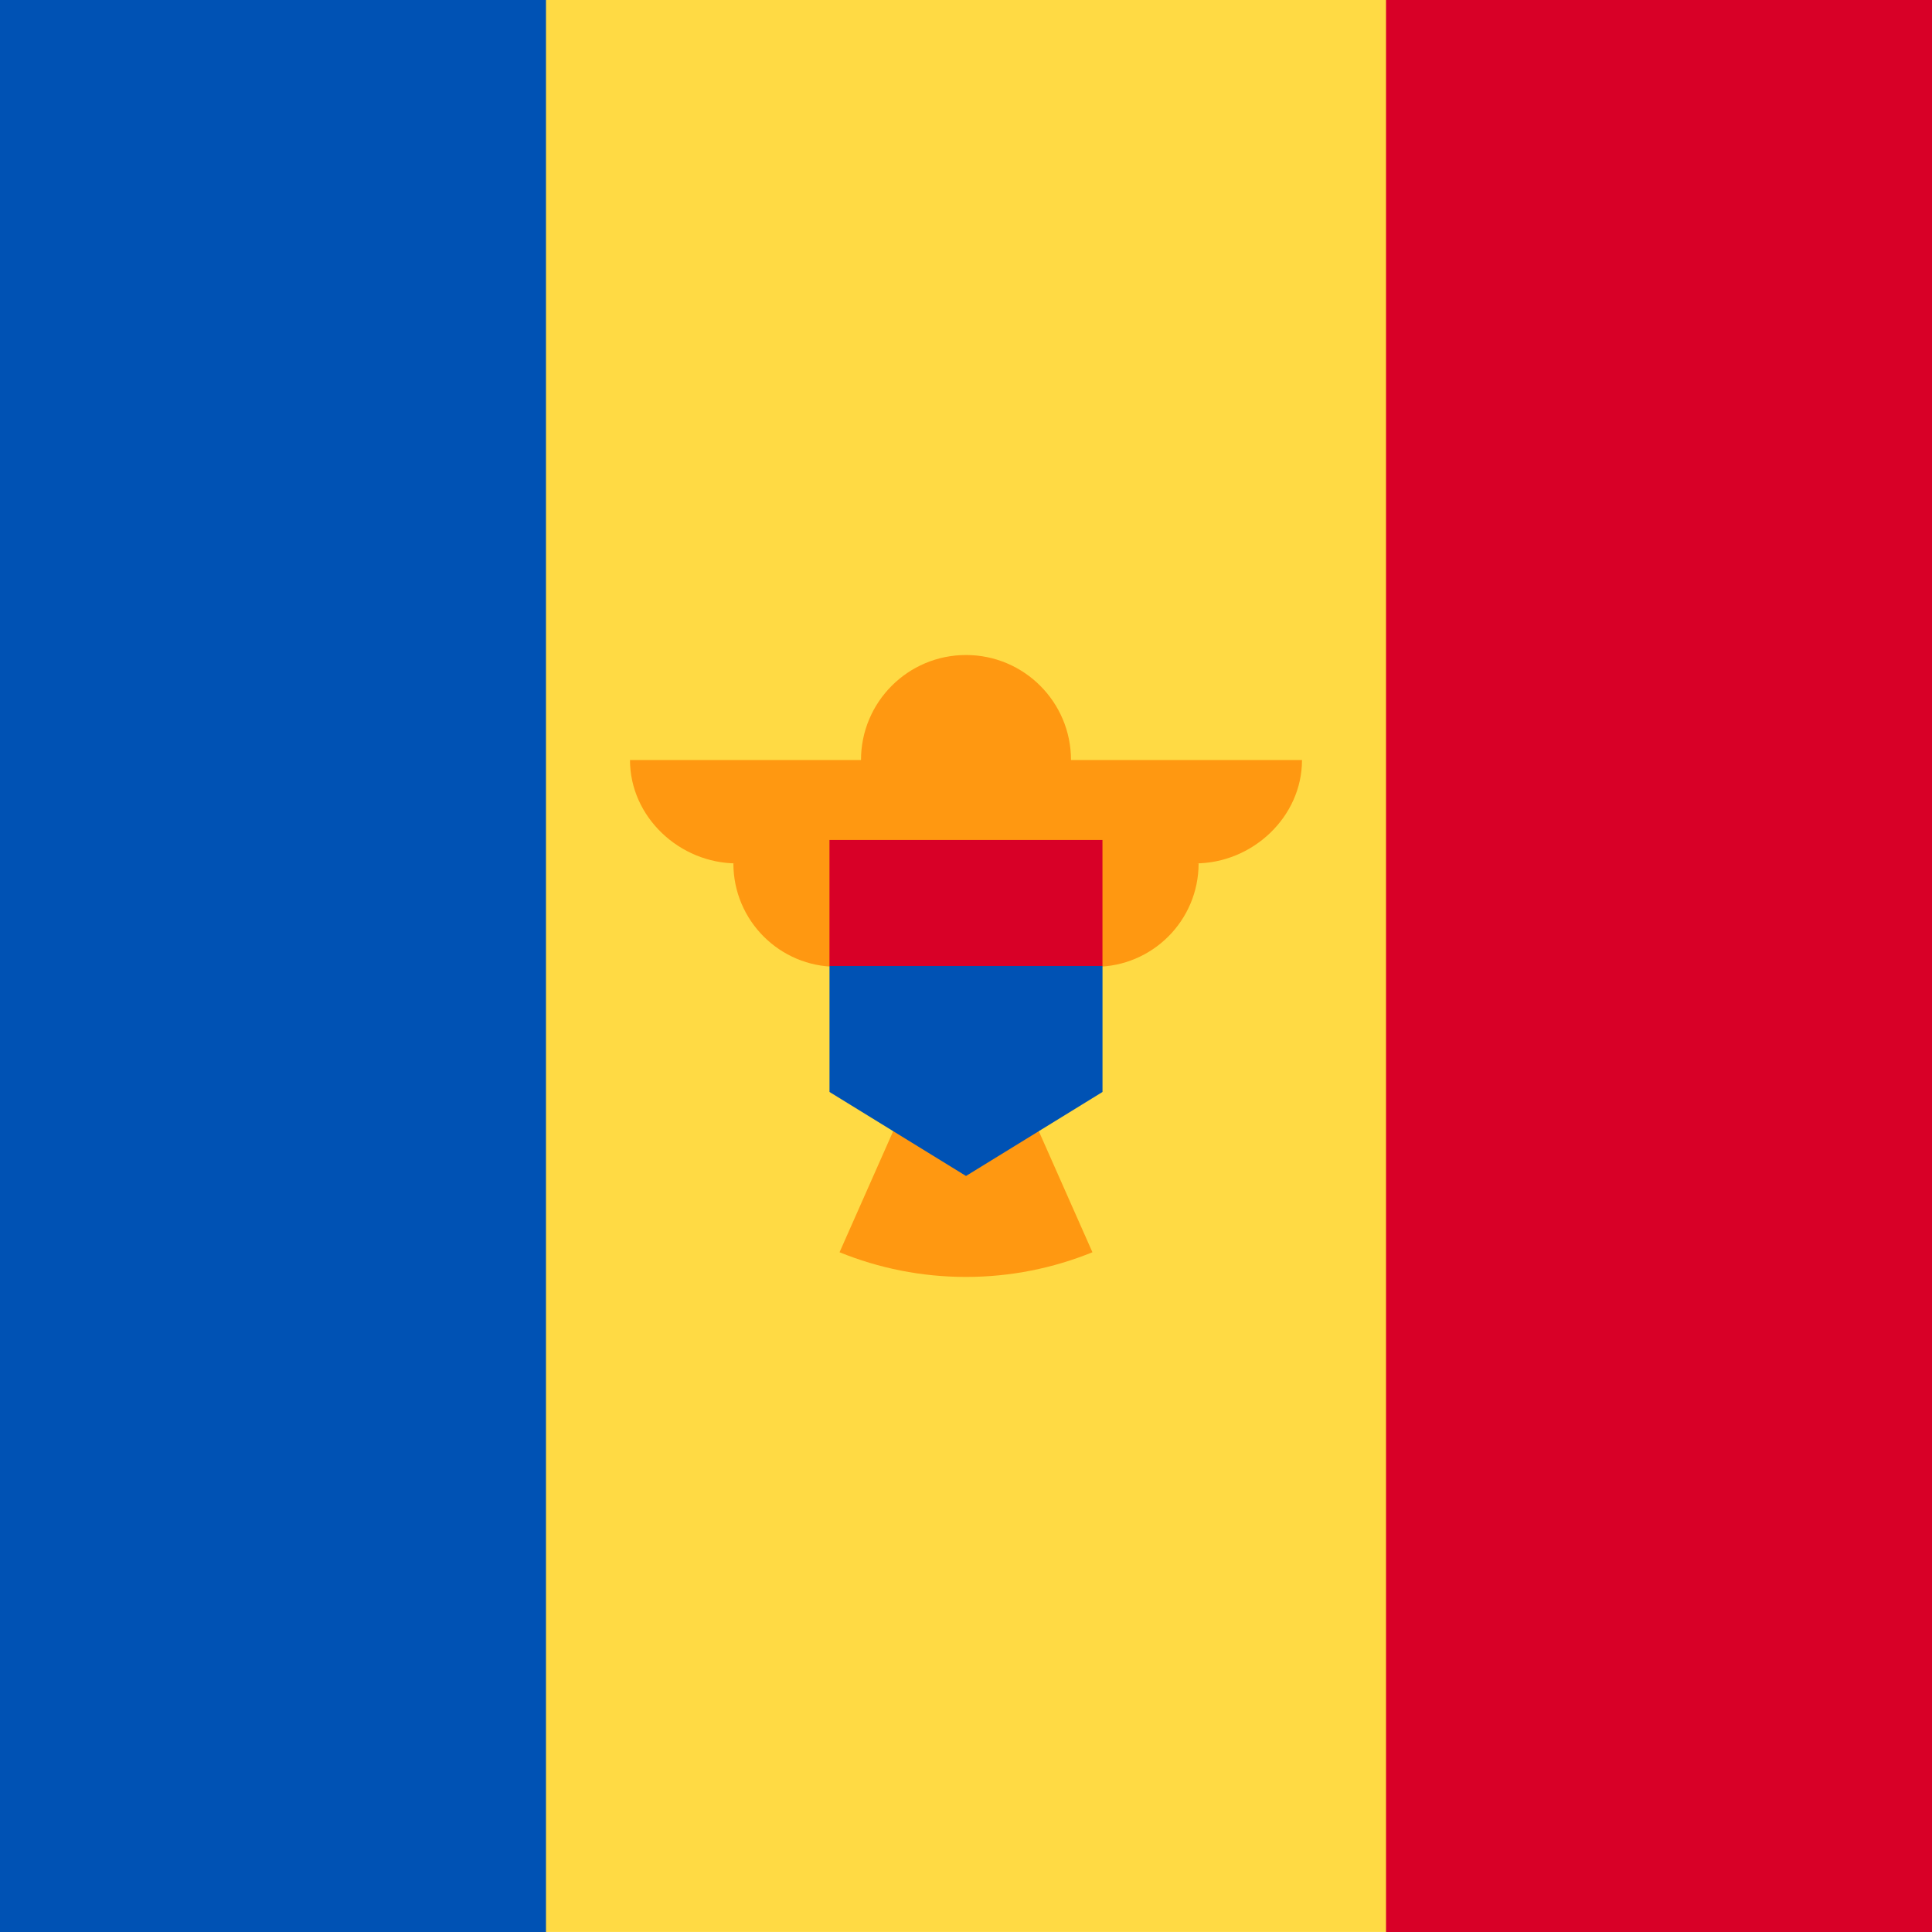
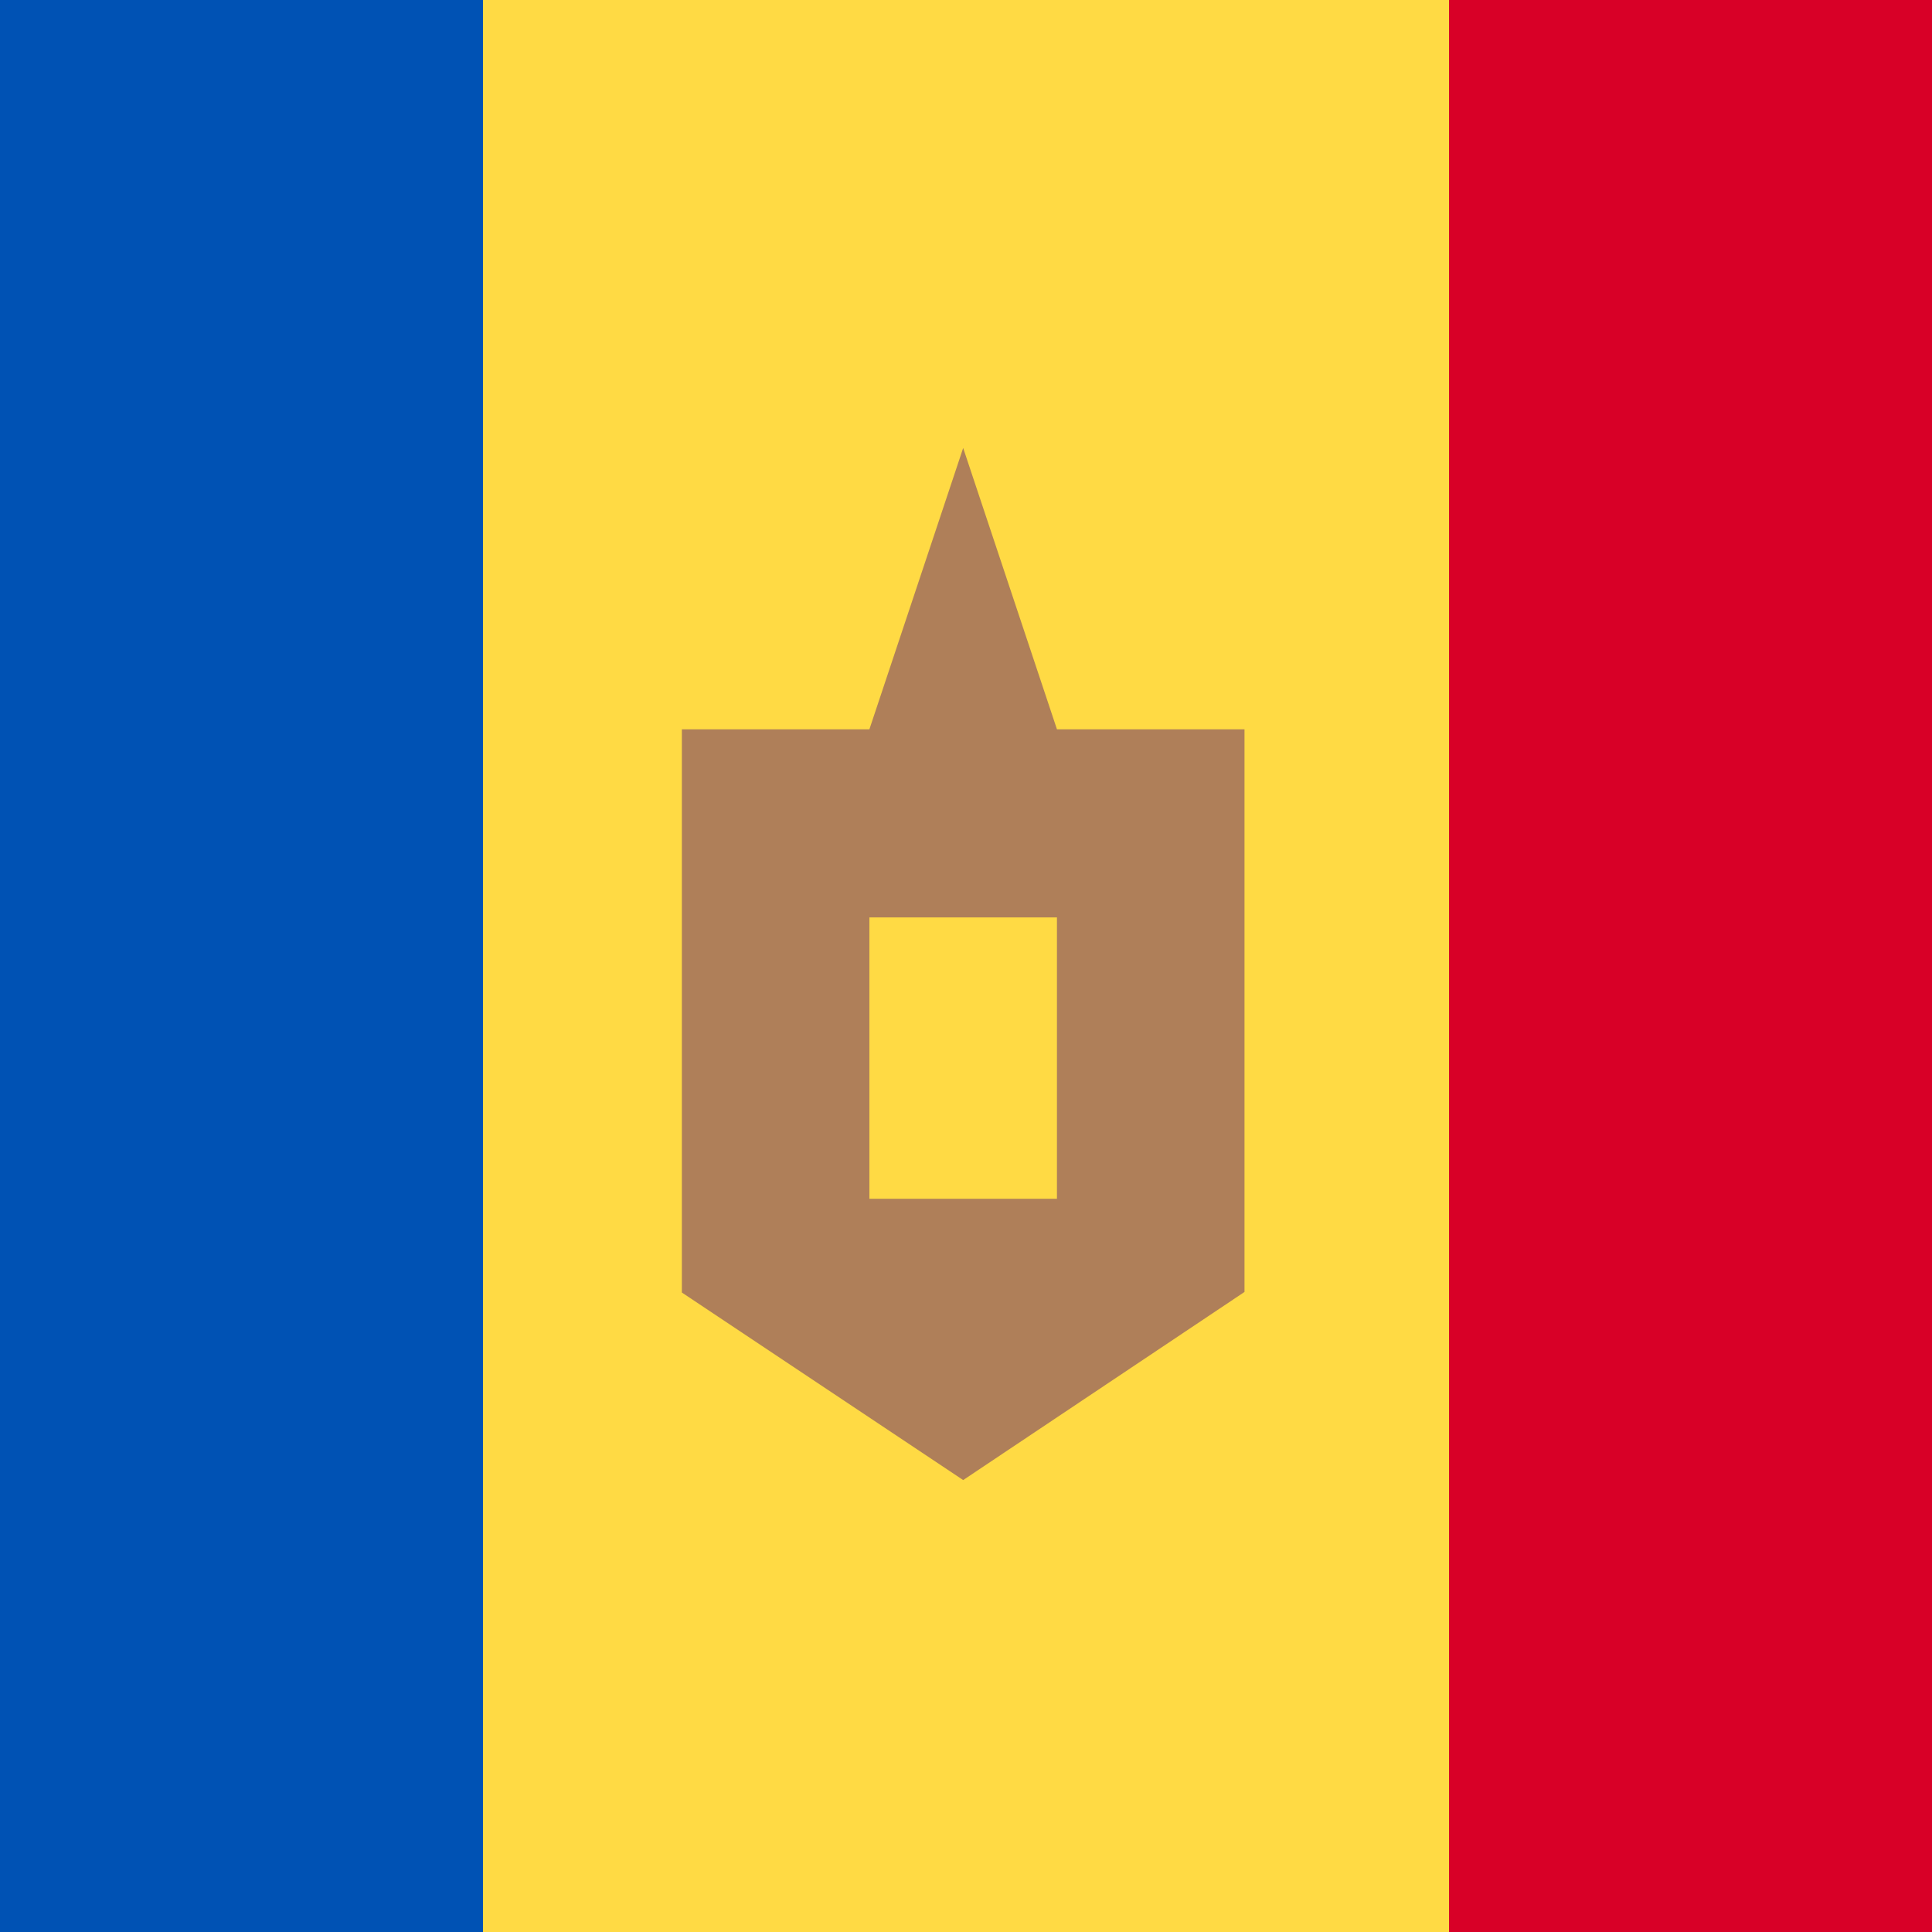
- <svg xmlns="http://www.w3.org/2000/svg" viewBox="85.333 85.333 341.333 341.333">
-   <rect y="85.331" fill="#FFDA44" width="512" height="341.326" />
-   <rect x="330.207" y="85.331" fill="#D80027" width="181.793" height="341.337" />
-   <rect y="85.331" fill="#0052B4" width="181.793" height="341.337" />
-   <path fill="#FF9811" d="M315.362,219.607H274.55c0-10.244-8.306-18.551-18.551-18.551c-10.246,0-18.551,8.306-18.551,18.551  h-40.812c0,10.088,8.787,18.265,18.874,18.265h-0.608c0,10.088,8.176,18.266,18.265,18.266c0,8.931,6.414,16.353,14.886,17.939  l-14.393,32.495c6.896,2.804,14.434,4.362,22.338,4.362s15.441-1.558,22.338-4.362l-14.392-32.495  c8.471-1.586,14.886-9.008,14.886-17.939c10.089,0,18.265-8.179,18.265-18.266h-0.609  C306.576,237.871,315.362,229.693,315.362,219.607z" />
-   <polygon fill="#0052B4" points="256,244.864 231.884,255.994 231.884,278.255 256,293.095 280.116,278.255 280.116,255.994   " />
-   <rect x="231.88" y="233.734" fill="#D80027" width="48.228" height="22.261" />
+ <svg xmlns="http://www.w3.org/2000/svg" version="1.1" viewBox="85.5 0 342 342">
+   <rect y="0" fill="#FFDA44" width="513" height="342" />
+   <rect x="342" y="0" fill="#D80027" width="171" height="342" />
+   <rect y="0" fill="#0052B4" width="171" height="342" />
+   <path fill="#AF7F59" d="M206.2,129.1h33.2L256,79.3l16.6,49.8h33.2v99.6L256,262l-49.8-33.2V129.1z M239.4,162.4v49.8h33.2v-49.8H239.4  z" />
</svg>
